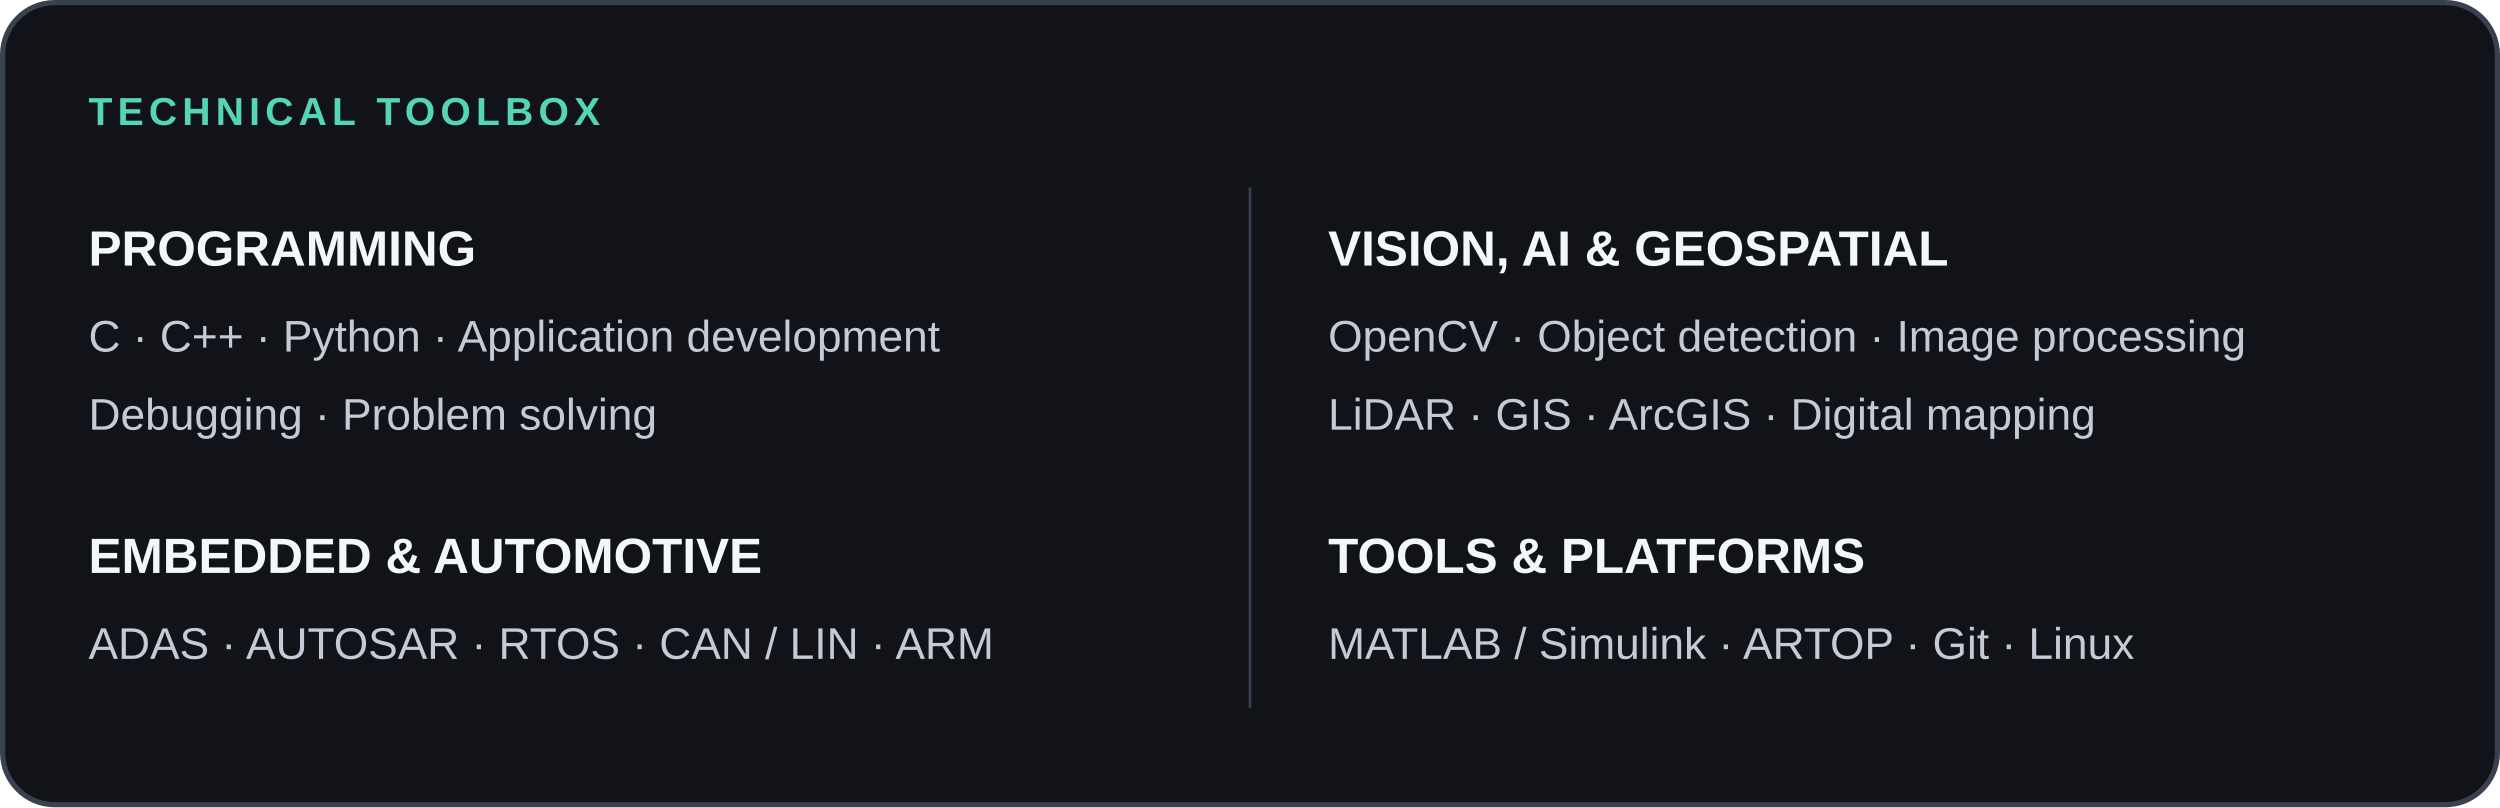
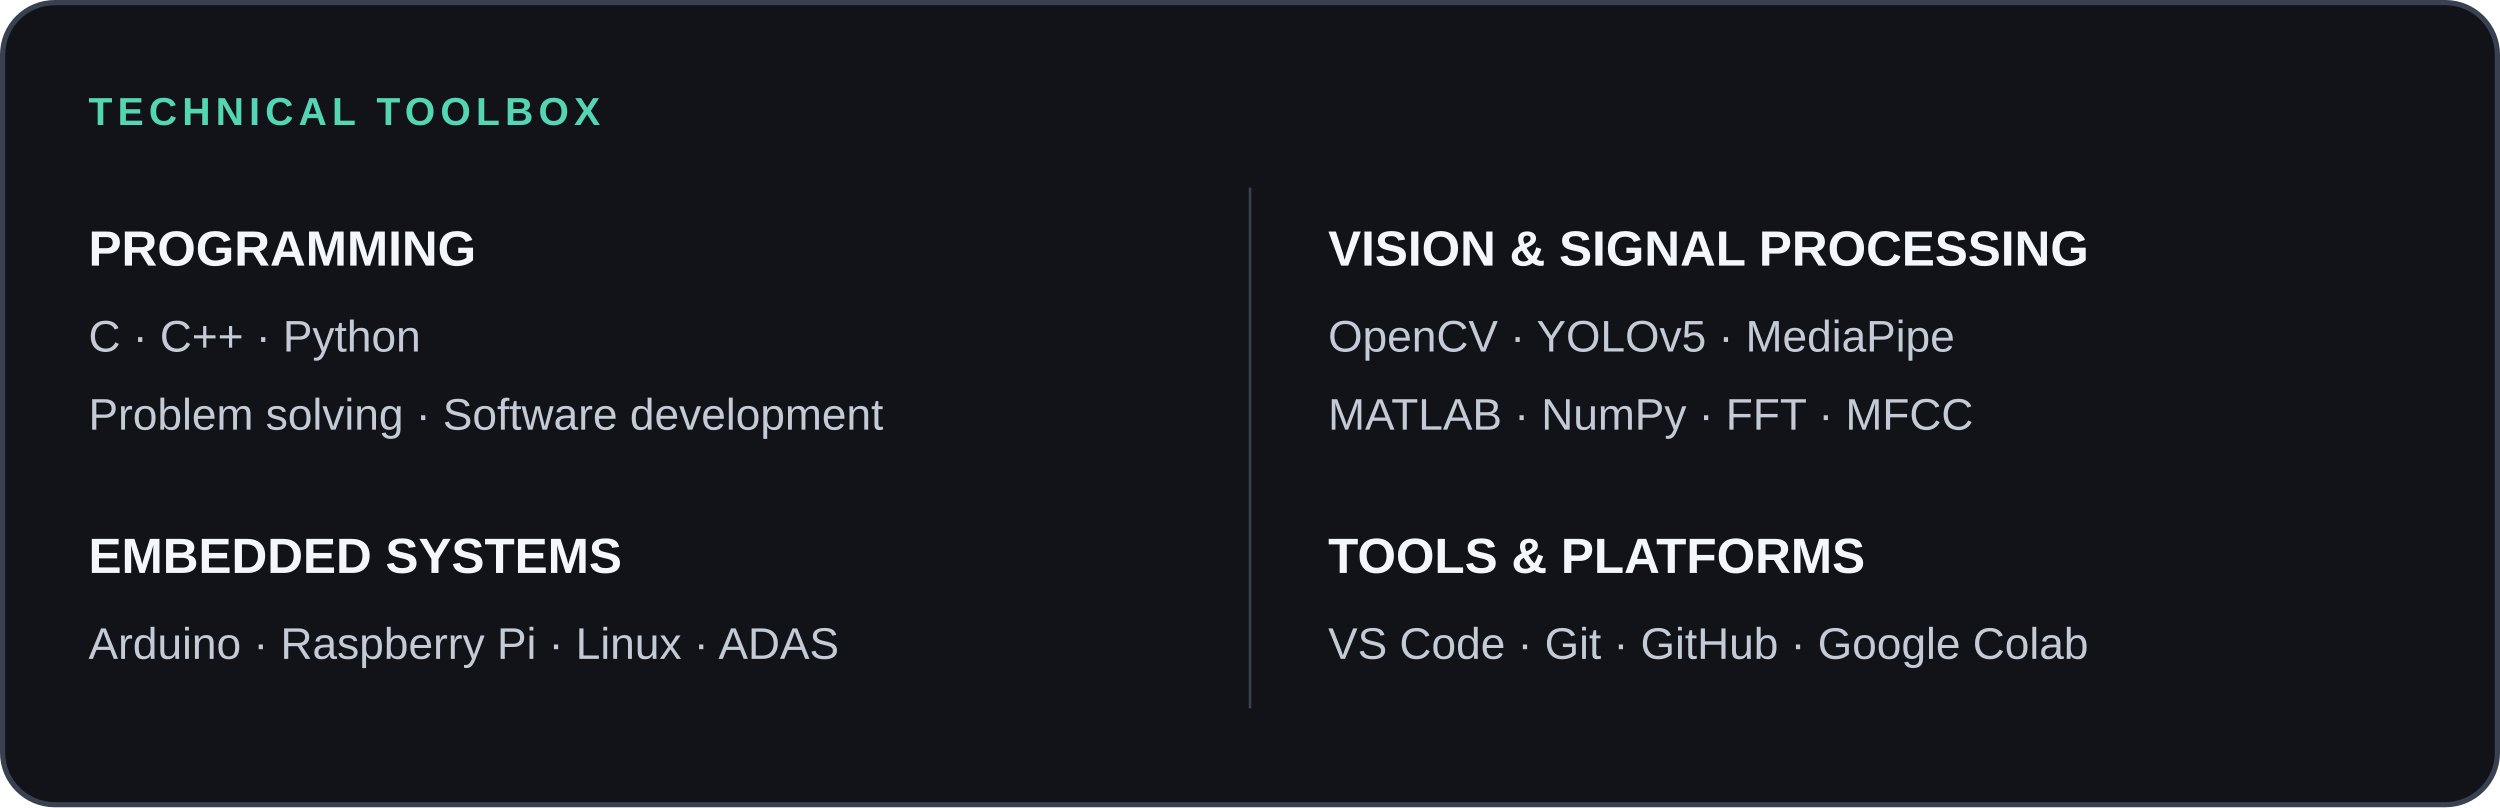
<svg xmlns="http://www.w3.org/2000/svg" width="960" height="310" viewBox="0 0 960 310" role="img" aria-labelledby="title desc">
  <rect x="1" y="1" width="958" height="308" rx="20" fill="#111318" stroke="#394150" stroke-width="2" />
  <text x="34" y="48" fill="#54d6b5" font-family="Arial,sans-serif" font-size="15" font-weight="700" letter-spacing="2">TECHNICAL TOOLBOX</text>
  <g font-family="Arial,sans-serif">
    <text x="34" y="102" fill="#f3f6fb" font-size="19" font-weight="700">PROGRAMMING</text>
-     <text x="34" y="135" fill="#c4cbd6" font-size="17">C · C++ · Python · Application development</text>
-     <text x="34" y="165" fill="#c4cbd6" font-size="17">Debugging · Problem solving</text>
-     <text x="34" y="220" fill="#f3f6fb" font-size="19" font-weight="700">EMBEDDED &amp; AUTOMOTIVE</text>
-     <text x="34" y="253" fill="#c4cbd6" font-size="17">ADAS · AUTOSAR · RTOS · CAN / LIN · ARM</text>
-     <text x="510" y="102" fill="#f3f6fb" font-size="19" font-weight="700">VISION, AI &amp; GEOSPATIAL</text>
-     <text x="510" y="135" fill="#c4cbd6" font-size="17">OpenCV · Object detection · Image processing</text>
-     <text x="510" y="165" fill="#c4cbd6" font-size="17">LiDAR · GIS · ArcGIS · Digital mapping</text>
+     <text x="34" y="135" fill="#c4cbd6" font-size="17">C · C++ · Python</text>
+     <text x="34" y="165" fill="#c4cbd6" font-size="17">Problem solving · Software development</text>
+     <text x="34" y="220" fill="#f3f6fb" font-size="19" font-weight="700">EMBEDDED SYSTEMS</text>
+     <text x="34" y="253" fill="#c4cbd6" font-size="17">Arduino · Raspberry Pi · Linux · ADAS</text>
+     <text x="510" y="102" fill="#f3f6fb" font-size="19" font-weight="700">VISION &amp; SIGNAL PROCESSING</text>
+     <text x="510" y="135" fill="#c4cbd6" font-size="17">OpenCV · YOLOv5 · MediaPipe</text>
+     <text x="510" y="165" fill="#c4cbd6" font-size="17">MATLAB · NumPy · FFT · MFCC</text>
    <text x="510" y="220" fill="#f3f6fb" font-size="19" font-weight="700">TOOLS &amp; PLATFORMS</text>
-     <text x="510" y="253" fill="#c4cbd6" font-size="17">MATLAB / Simulink · ARTOP · Git · Linux</text>
+     <text x="510" y="253" fill="#c4cbd6" font-size="17">VS Code · Git · GitHub · Google Colab</text>
  </g>
  <path d="M480 72v200" stroke="#394150" stroke-width="1" />
</svg>
